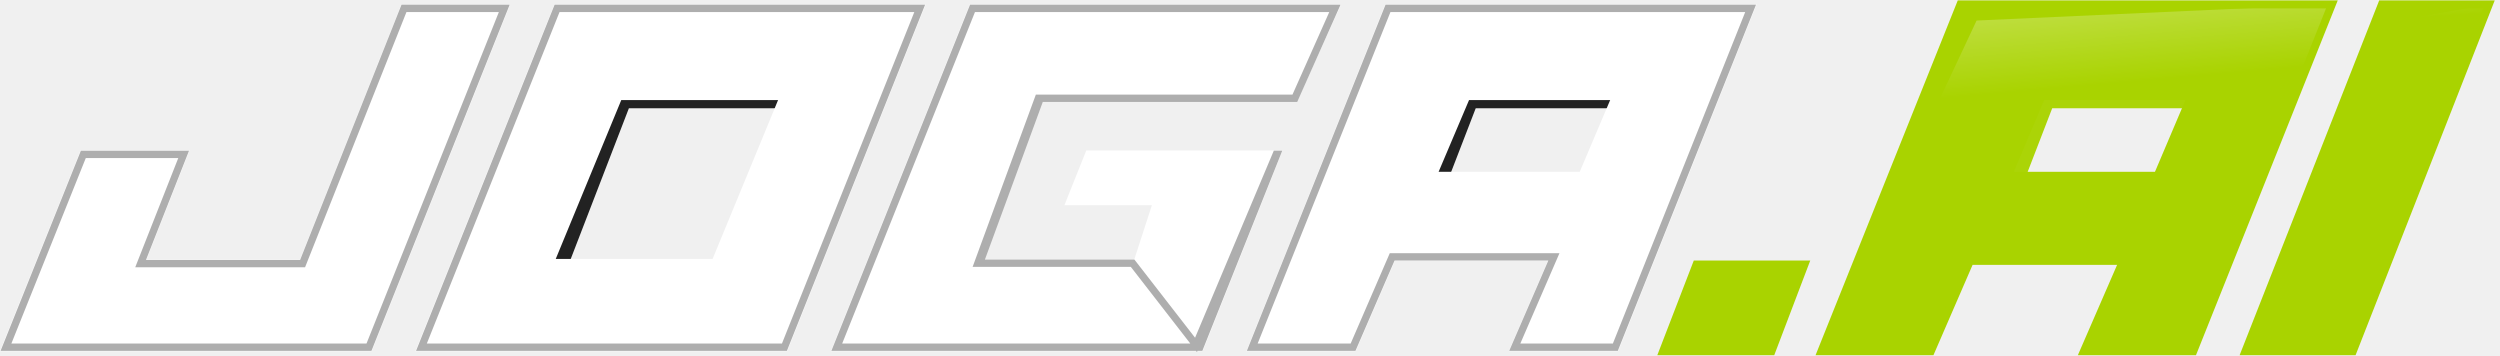
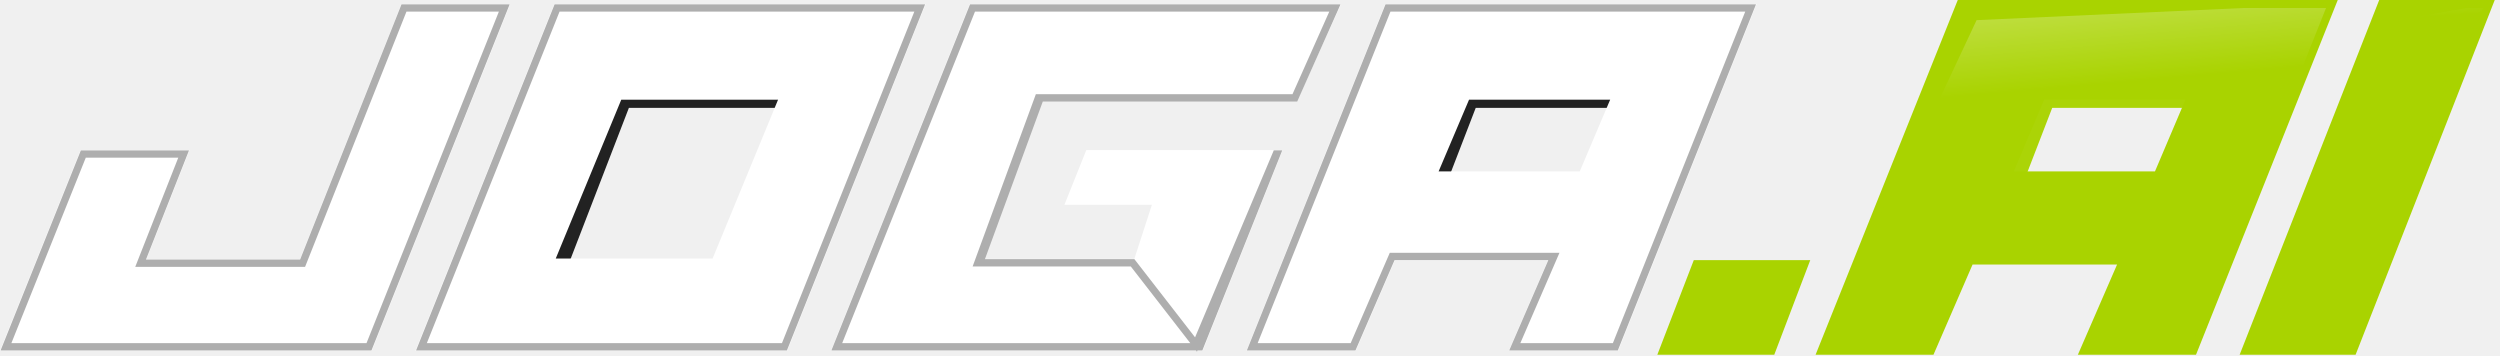
<svg xmlns="http://www.w3.org/2000/svg" width="225" height="32" viewBox="0 0 225 32" fill="none">
-   <path fill-rule="evenodd" clip-rule="evenodd" d="M57.491 7.411L57.421 7.591H74.201L72.165 9.743H56.6L51.347 23.355H45.085L53.784 7.411H57.491Z" fill="#222222" />
-   <path fill-rule="evenodd" clip-rule="evenodd" d="M133.706 7.411L133.636 7.591H146.838L148.38 9.743H132.815L127.562 23.355H121.3L129.999 7.411H133.706Z" fill="#222222" />
-   <path fill-rule="evenodd" clip-rule="evenodd" d="M185.59 7.411L185.52 7.591H202.3L200.264 9.743H184.699L179.446 23.355H173.184L181.883 7.411H185.59Z" fill="#ABD407" />
-   <path d="M45.913 0.394L33.456 31.606H0L7.257 13.539H17.054L13.182 23.363H26.997L36.122 0.403L45.913 0.394ZM83.305 0.394L70.848 31.606H37.392L49.894 0.394H83.305ZM120.698 0.394L116.94 8.669H93.324L88.315 23.335H102.091L103.671 18.466H95.799L97.767 13.539H115.436L108.24 31.606H74.784L87.284 0.394H120.698ZM158.09 0.394L145.632 31.606H135.792L139.311 23.477H125.535L122.016 31.606H112.176L124.675 0.394H158.09ZM70.029 9.004H55.913L50.018 23.302H64.134L70.029 9.004ZM144.916 9.004H132.214L129.475 15.462H142.177L144.916 9.004Z" fill="white" />
-   <path d="M162.401 23.806L159.435 31.606H149.679L152.686 23.801L162.401 23.806ZM209.873 0.394L197.403 31.606H187.563L191.075 23.482H177.299L173.774 31.606H163.934L176.442 0.394H209.873ZM223.994 0.394L211.75 31.606H202.089L214.367 0.394H223.994ZM196.689 9.004H183.978L181.244 15.462H193.947L196.689 9.004Z" fill="#A9D300" />
-   <path d="M45.913 0.394L33.456 31.606H0L8.707 14.993L17.054 13.539L13.182 23.363H26.997L37.572 1.858L45.913 0.394Z" fill="url(#paint0_linear_26_122)" />
-   <path d="M83.305 0.394L70.848 31.606H37.392L50.982 1.849L83.305 0.394ZM70.029 9.004H55.913L50.018 23.302H64.134L70.029 9.004Z" fill="url(#paint1_linear_26_122)" />
-   <path d="M120.698 0.394L116.94 8.669H93.324L88.315 23.335H102.091L103.671 18.466H95.799L97.767 13.539H115.436L108.24 31.606H74.784L88.373 1.849L120.698 0.394Z" fill="url(#paint2_linear_26_122)" />
-   <path d="M158.09 0.394L145.632 31.606H135.792L139.311 23.477H125.535L122.016 31.606H112.176L126.125 1.849L158.09 0.394ZM144.916 9.004H132.214L129.475 15.462H142.177L144.916 9.004Z" fill="url(#paint3_linear_26_122)" />
-   <path d="M162.401 23.806L159.435 31.606H149.679L154.137 25.256L162.401 23.806Z" fill="url(#paint4_linear_26_122)" />
-   <path d="M209.873 0.394L197.403 31.606H187.563L191.075 23.482H177.299L173.774 31.606H163.934L177.893 1.849L209.873 0.394ZM196.689 9.004H183.978L181.244 15.462H193.947L196.689 9.004Z" fill="url(#paint5_linear_26_122)" />
-   <path d="M223.994 0.394L211.75 31.606H202.089L215.818 1.849L223.994 0.394Z" fill="url(#paint6_linear_26_122)" />
-   <path d="M87.303 0.423H120.65L116.749 9.173L93.851 9.173L88.643 23.358L102.094 23.358L107.556 30.396L114.641 13.562H115.405L108.212 31.577L107.773 31.577L107.726 31.689L107.638 31.577L74.823 31.577L87.303 0.423ZM36.135 0.423H45.87L33.432 31.577H0.05L7.276 13.568H17.011L13.14 23.392H27.01L36.135 0.423ZM49.913 0.423H83.262L70.822 31.577H37.442L49.913 0.423ZM124.696 0.423H158.042L145.604 31.577H135.827L139.348 23.448H125.511L121.992 31.577H112.215L124.696 0.423ZM44.898 1.083H36.581L27.457 24.052H12.172L16.044 14.227H7.72L1.024 30.917H32.986L44.898 1.083ZM82.29 1.083H50.358L38.415 30.917H70.376L82.29 1.083ZM119.635 1.083H87.748L75.797 30.917H107.126L101.773 24.018L87.536 24.018L93.227 8.513L116.323 8.513L119.635 1.083ZM157.07 1.083H125.14L113.189 30.917H121.56L125.08 22.788H140.351L136.83 30.917H145.159L157.07 1.083Z" fill="#AEAEAE" />
-   <path d="M152.441 23.448H162.922L159.682 31.965H149.158L152.441 23.448ZM176.2 0.035H210.397L197.639 31.965H187.007L190.538 23.841H177.532L174.011 31.965H163.401L176.2 0.035ZM214.129 0.035H224.526L212.002 31.965H201.566L214.129 0.035ZM161.888 24.165H152.942L150.201 31.247H159.009L161.888 24.165ZM209.345 0.753H176.684L164.459 31.247H173.542L177.065 23.118H191.628L188.103 31.247H197.158L209.345 0.753ZM223.468 0.753H214.611L202.609 31.247H211.506L223.468 0.753Z" fill="#A9D300" />
+   <path fill-rule="evenodd" clip-rule="evenodd" d="M57.491 7.376L57.421 7.555H74.201L72.165 9.708H56.6L51.347 23.319H45.085L53.784 7.376H57.491Z" fill="#222222" />
+   <path fill-rule="evenodd" clip-rule="evenodd" d="M133.706 7.376L133.636 7.555H146.838L148.38 9.708H132.815L127.562 23.319H121.3L129.999 7.376H133.706Z" fill="#222222" />
+   <path fill-rule="evenodd" clip-rule="evenodd" d="M185.59 7.376L185.52 7.555H202.3L200.264 9.708H184.699L179.446 23.319H173.184L181.883 7.376H185.59Z" fill="#ABD407" />
+   <path d="M45.913 0.359L33.456 31.571H0L7.257 13.504H17.054L13.182 23.328H26.997L36.122 0.368L45.913 0.359ZM83.305 0.359L70.848 31.571H37.392L49.894 0.359H83.305ZM120.698 0.359L116.94 8.633H93.324L88.315 23.299H102.091L103.671 18.431H95.799L97.767 13.504H115.436L108.24 31.571H74.784L87.284 0.359H120.698ZM158.09 0.359L145.632 31.571H135.792L139.311 23.441H125.535L122.016 31.571H112.176L124.675 0.359H158.09ZM70.029 8.969H55.913L50.018 23.267H64.134L70.029 8.969ZM144.916 8.969H132.214L129.475 15.427H142.177L144.916 8.969Z" fill="white" />
+   <path d="M162.401 23.771L159.435 31.571H149.679L152.686 23.766L162.401 23.771ZM209.873 0.359L197.403 31.571H187.563L191.075 23.447H177.299L173.774 31.571H163.934L176.442 0.359H209.873ZM223.994 0.359L211.75 31.571H202.089L214.367 0.359H223.994ZM196.689 8.969H183.978L181.244 15.427H193.947L196.689 8.969Z" fill="#A9D300" />
+   <path d="M45.913 0.359L33.456 31.571H0L8.707 14.958L17.054 13.504L13.182 23.328H26.997L37.572 1.822L45.913 0.359Z" fill="url(#paint0_linear_33_124)" />
+   <path d="M83.305 0.359L70.848 31.571H37.392L50.982 1.813L83.305 0.359ZM70.029 8.969H55.913L50.018 23.267H64.134L70.029 8.969Z" fill="url(#paint1_linear_33_124)" />
+   <path d="M120.698 0.359L116.94 8.633H93.324L88.315 23.299H102.091L103.671 18.431H95.799L97.767 13.504H115.436L108.24 31.571H74.784L88.373 1.813L120.698 0.359Z" fill="url(#paint2_linear_33_124)" />
+   <path d="M158.09 0.359L145.632 31.571H135.792L139.311 23.441H125.535L122.016 31.571H112.176L126.125 1.813L158.09 0.359ZM144.916 8.969H132.214L129.475 15.427H142.177L144.916 8.969Z" fill="url(#paint3_linear_33_124)" />
+   <path d="M162.401 23.771L159.435 31.571H149.679L154.137 25.22L162.401 23.771Z" fill="url(#paint4_linear_33_124)" />
+   <path d="M209.873 0.359L197.403 31.571H187.563L191.075 23.447H177.299L173.774 31.571H163.934L177.893 1.813L209.873 0.359ZM196.689 8.969H183.978L181.244 15.427H193.947L196.689 8.969Z" fill="url(#paint5_linear_33_124)" />
+   <path d="M223.994 0.359L211.75 31.571H202.089L215.818 1.813L223.994 0.359Z" fill="url(#paint6_linear_33_124)" />
+   <path d="M87.303 0.388H120.65L116.749 9.137L93.851 9.137L88.643 23.323L102.094 23.323L107.556 30.361L114.641 13.527H115.405L108.212 31.542L107.773 31.542L107.726 31.654L107.638 31.542L74.823 31.542L87.303 0.388ZM36.135 0.388H45.87L33.432 31.542H0.05L7.276 13.533H17.011L13.14 23.357H27.01L36.135 0.388ZM49.913 0.388H83.262L70.822 31.542H37.442L49.913 0.388ZM124.696 0.388H158.042L145.604 31.542H135.827L139.348 23.412H125.511L121.992 31.542H112.215L124.696 0.388ZM44.898 1.047H36.581L27.457 24.017H12.172L16.044 14.192H7.72L1.024 30.882H32.986L44.898 1.047ZM82.29 1.047H50.358L38.415 30.882H70.376L82.29 1.047ZM119.635 1.047H87.748L75.797 30.882H107.126L101.773 23.983L87.536 23.983L93.227 8.478L116.323 8.478L119.635 1.047ZM157.07 1.047H125.14L113.189 30.882H121.56L125.08 22.753H140.351L136.83 30.882H145.159L157.07 1.047Z" fill="#AEAEAE" />
+   <path d="M152.441 23.413H162.922L159.682 31.929H149.158L152.441 23.413ZM176.2 0H210.397L197.639 31.929H187.007L190.538 23.805H177.532L174.011 31.929H163.401L176.2 0ZM214.129 0H224.526L212.002 31.929H201.566L214.129 0ZM161.888 24.13H152.942L150.201 31.212H159.009L161.888 24.13ZM209.345 0.718H176.684L164.459 31.212H173.542L177.065 23.082H191.628L188.103 31.212H197.158L209.345 0.718ZM223.468 0.718H214.611L202.609 31.212H211.506L223.468 0.718Z" fill="#A9D300" />
  <defs>
-     <linearGradient id="paint0_linear_26_122" x1="174.007" y1="8.661" x2="174.46" y2="16.231" gradientUnits="userSpaceOnUse">
+     <linearGradient id="paint0_linear_33_124" x1="174.007" y1="8.626" x2="174.46" y2="16.195" gradientUnits="userSpaceOnUse">
      <stop stop-color="white" stop-opacity="0.15" />
      <stop offset="1" stop-color="white" stop-opacity="0" />
    </linearGradient>
-     <linearGradient id="paint1_linear_26_122" x1="61.76" y1="8.661" x2="62.251" y2="17.175" gradientUnits="userSpaceOnUse">
+     <linearGradient id="paint1_linear_33_124" x1="61.76" y1="8.626" x2="62.251" y2="17.14" gradientUnits="userSpaceOnUse">
      <stop stop-color="white" stop-opacity="0.15" />
      <stop offset="1" stop-color="white" stop-opacity="0" />
    </linearGradient>
-     <linearGradient id="paint2_linear_26_122" x1="61.883" y1="8.661" x2="62.351" y2="17.091" gradientUnits="userSpaceOnUse">
+     <linearGradient id="paint2_linear_33_124" x1="61.883" y1="8.626" x2="62.351" y2="17.056" gradientUnits="userSpaceOnUse">
      <stop stop-color="white" stop-opacity="0.15" />
      <stop offset="1" stop-color="white" stop-opacity="0" />
    </linearGradient>
-     <linearGradient id="paint3_linear_26_122" x1="62.063" y1="8.661" x2="62.849" y2="18.335" gradientUnits="userSpaceOnUse">
+     <linearGradient id="paint3_linear_33_124" x1="62.063" y1="8.626" x2="62.849" y2="18.3" gradientUnits="userSpaceOnUse">
      <stop stop-color="white" stop-opacity="0.15" />
      <stop offset="1" stop-color="white" stop-opacity="0" />
    </linearGradient>
-     <linearGradient id="paint4_linear_26_122" x1="57.795" y1="10.031" x2="60.482" y2="25.046" gradientUnits="userSpaceOnUse">
+     <linearGradient id="paint4_linear_33_124" x1="57.795" y1="9.996" x2="60.482" y2="25.011" gradientUnits="userSpaceOnUse">
      <stop stop-color="white" stop-opacity="0.35" />
      <stop offset="1" stop-color="white" stop-opacity="0" />
    </linearGradient>
-     <linearGradient id="paint5_linear_26_122" x1="61.718" y1="8.669" x2="62.593" y2="18.691" gradientUnits="userSpaceOnUse">
+     <linearGradient id="paint5_linear_33_124" x1="61.718" y1="8.634" x2="62.593" y2="18.655" gradientUnits="userSpaceOnUse">
      <stop stop-color="white" stop-opacity="0.35" />
      <stop offset="1" stop-color="white" stop-opacity="0" />
    </linearGradient>
-     <linearGradient id="paint6_linear_26_122" x1="120.76" y1="0.035" x2="121.167" y2="7.127" gradientUnits="userSpaceOnUse">
+     <linearGradient id="paint6_linear_33_124" x1="120.76" y1="-1.82655e-07" x2="121.167" y2="7.092" gradientUnits="userSpaceOnUse">
      <stop stop-color="white" stop-opacity="0.35" />
      <stop offset="1" stop-color="white" stop-opacity="0" />
    </linearGradient>
  </defs>
</svg>
